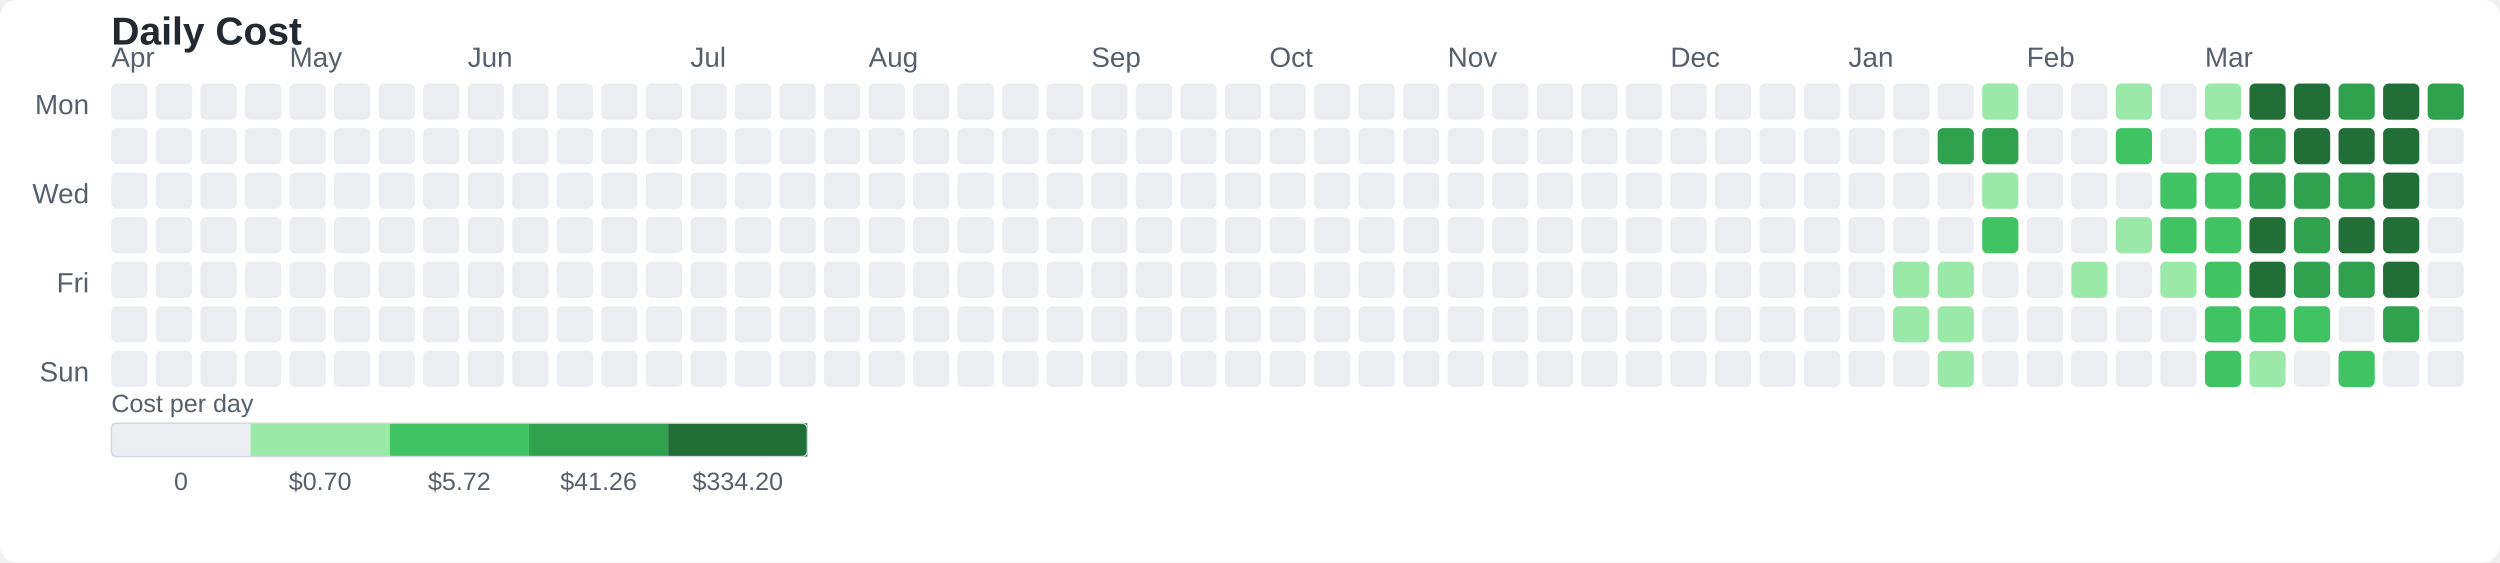
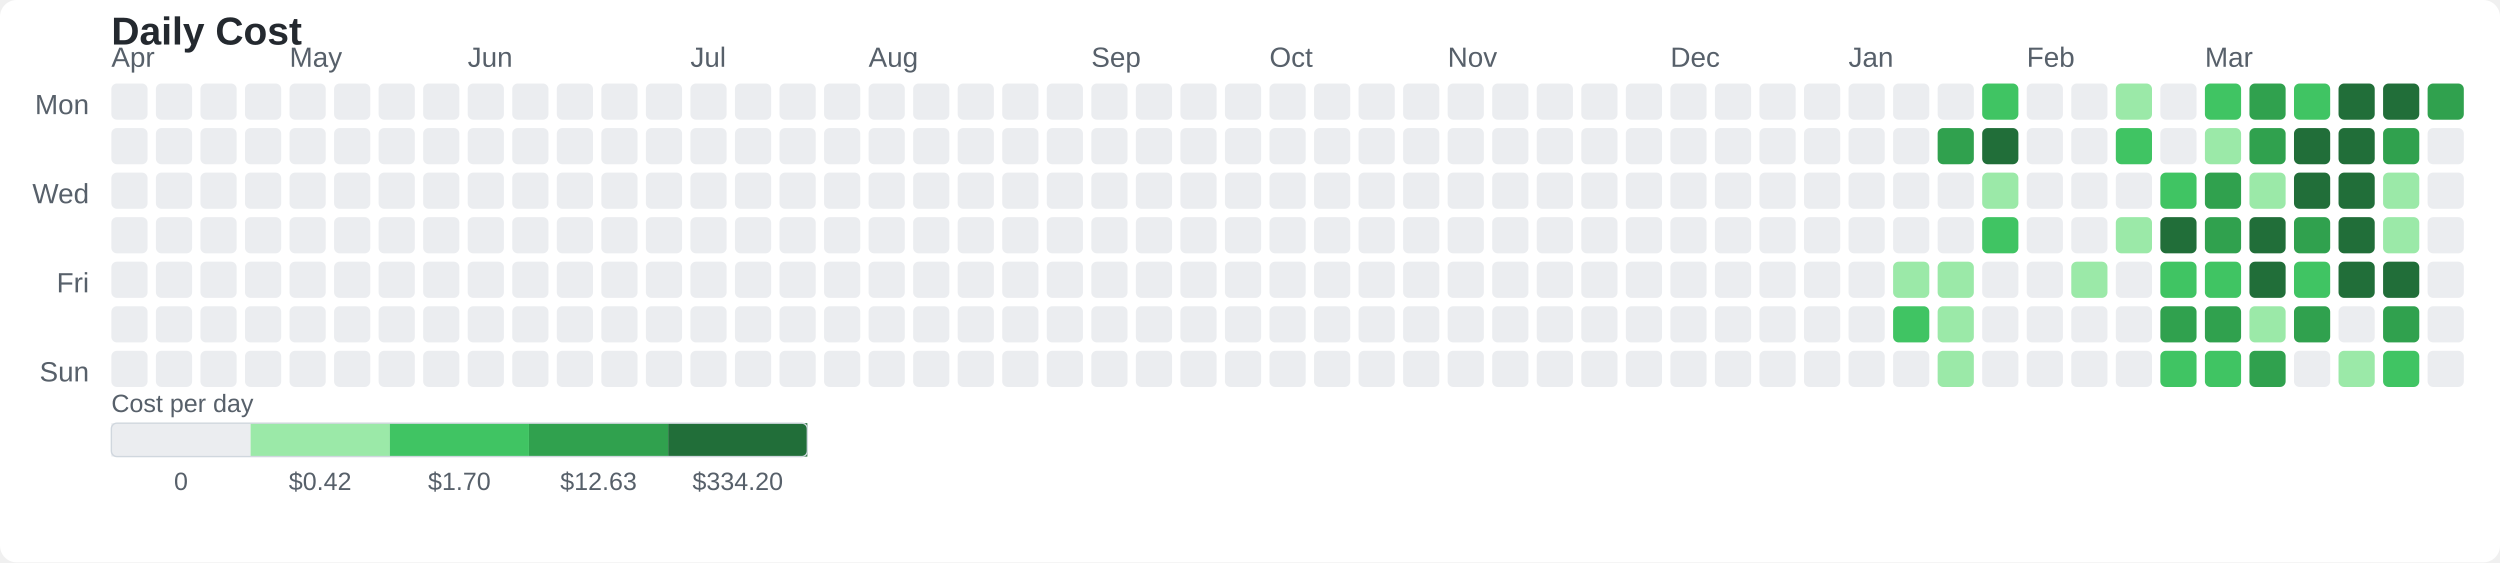
<svg xmlns="http://www.w3.org/2000/svg" width="898" height="202" viewBox="0 0 898 202">
  <rect width="898" height="202" fill="#ffffff" rx="6" />
  <text x="40" y="16" font-family="Arial, sans-serif" font-size="14" fill="#24292f" font-weight="bold">Daily Cost</text>
  <text x="32" y="41" font-family="Arial, sans-serif" font-size="10" fill="#57606a" text-anchor="end">Mon</text>
  <text x="32" y="73" font-family="Arial, sans-serif" font-size="10" fill="#57606a" text-anchor="end">Wed</text>
  <text x="32" y="105" font-family="Arial, sans-serif" font-size="10" fill="#57606a" text-anchor="end">Fri</text>
  <text x="32" y="137" font-family="Arial, sans-serif" font-size="10" fill="#57606a" text-anchor="end">Sun</text>
  <text x="40" y="24" font-family="Arial, sans-serif" font-size="10" fill="#57606a">Apr</text>
  <text x="104" y="24" font-family="Arial, sans-serif" font-size="10" fill="#57606a">May</text>
  <text x="168" y="24" font-family="Arial, sans-serif" font-size="10" fill="#57606a">Jun</text>
  <text x="248" y="24" font-family="Arial, sans-serif" font-size="10" fill="#57606a">Jul</text>
  <text x="312" y="24" font-family="Arial, sans-serif" font-size="10" fill="#57606a">Aug</text>
  <text x="392" y="24" font-family="Arial, sans-serif" font-size="10" fill="#57606a">Sep</text>
  <text x="456" y="24" font-family="Arial, sans-serif" font-size="10" fill="#57606a">Oct</text>
  <text x="520" y="24" font-family="Arial, sans-serif" font-size="10" fill="#57606a">Nov</text>
  <text x="600" y="24" font-family="Arial, sans-serif" font-size="10" fill="#57606a">Dec</text>
  <text x="664" y="24" font-family="Arial, sans-serif" font-size="10" fill="#57606a">Jan</text>
  <text x="728" y="24" font-family="Arial, sans-serif" font-size="10" fill="#57606a">Feb</text>
  <text x="792" y="24" font-family="Arial, sans-serif" font-size="10" fill="#57606a">Mar</text>
  <rect x="40" y="30" width="13" height="13" rx="2" ry="2" fill="#ebedf0">
    </rect>
  <rect x="40" y="46" width="13" height="13" rx="2" ry="2" fill="#ebedf0">
    </rect>
  <rect x="40" y="62" width="13" height="13" rx="2" ry="2" fill="#ebedf0">
    </rect>
  <rect x="40" y="78" width="13" height="13" rx="2" ry="2" fill="#ebedf0">
    </rect>
  <rect x="40" y="94" width="13" height="13" rx="2" ry="2" fill="#ebedf0">
    </rect>
  <rect x="40" y="110" width="13" height="13" rx="2" ry="2" fill="#ebedf0">
    </rect>
  <rect x="40" y="126" width="13" height="13" rx="2" ry="2" fill="#ebedf0">
    </rect>
  <rect x="56" y="30" width="13" height="13" rx="2" ry="2" fill="#ebedf0">
    </rect>
  <rect x="56" y="46" width="13" height="13" rx="2" ry="2" fill="#ebedf0">
    </rect>
  <rect x="56" y="62" width="13" height="13" rx="2" ry="2" fill="#ebedf0">
    </rect>
  <rect x="56" y="78" width="13" height="13" rx="2" ry="2" fill="#ebedf0">
    </rect>
  <rect x="56" y="94" width="13" height="13" rx="2" ry="2" fill="#ebedf0">
    </rect>
  <rect x="56" y="110" width="13" height="13" rx="2" ry="2" fill="#ebedf0">
    </rect>
  <rect x="56" y="126" width="13" height="13" rx="2" ry="2" fill="#ebedf0">
    </rect>
  <rect x="72" y="30" width="13" height="13" rx="2" ry="2" fill="#ebedf0">
    </rect>
  <rect x="72" y="46" width="13" height="13" rx="2" ry="2" fill="#ebedf0">
    </rect>
  <rect x="72" y="62" width="13" height="13" rx="2" ry="2" fill="#ebedf0">
    </rect>
  <rect x="72" y="78" width="13" height="13" rx="2" ry="2" fill="#ebedf0">
    </rect>
  <rect x="72" y="94" width="13" height="13" rx="2" ry="2" fill="#ebedf0">
    </rect>
  <rect x="72" y="110" width="13" height="13" rx="2" ry="2" fill="#ebedf0">
    </rect>
  <rect x="72" y="126" width="13" height="13" rx="2" ry="2" fill="#ebedf0">
    </rect>
  <rect x="88" y="30" width="13" height="13" rx="2" ry="2" fill="#ebedf0">
    </rect>
  <rect x="88" y="46" width="13" height="13" rx="2" ry="2" fill="#ebedf0">
    </rect>
  <rect x="88" y="62" width="13" height="13" rx="2" ry="2" fill="#ebedf0">
    </rect>
  <rect x="88" y="78" width="13" height="13" rx="2" ry="2" fill="#ebedf0">
    </rect>
  <rect x="88" y="94" width="13" height="13" rx="2" ry="2" fill="#ebedf0">
    </rect>
  <rect x="88" y="110" width="13" height="13" rx="2" ry="2" fill="#ebedf0">
    </rect>
  <rect x="88" y="126" width="13" height="13" rx="2" ry="2" fill="#ebedf0">
    </rect>
  <rect x="104" y="30" width="13" height="13" rx="2" ry="2" fill="#ebedf0">
    </rect>
  <rect x="104" y="46" width="13" height="13" rx="2" ry="2" fill="#ebedf0">
    </rect>
  <rect x="104" y="62" width="13" height="13" rx="2" ry="2" fill="#ebedf0">
    </rect>
  <rect x="104" y="78" width="13" height="13" rx="2" ry="2" fill="#ebedf0">
    </rect>
  <rect x="104" y="94" width="13" height="13" rx="2" ry="2" fill="#ebedf0">
    </rect>
  <rect x="104" y="110" width="13" height="13" rx="2" ry="2" fill="#ebedf0">
    </rect>
  <rect x="104" y="126" width="13" height="13" rx="2" ry="2" fill="#ebedf0">
    </rect>
  <rect x="120" y="30" width="13" height="13" rx="2" ry="2" fill="#ebedf0">
    </rect>
  <rect x="120" y="46" width="13" height="13" rx="2" ry="2" fill="#ebedf0">
    </rect>
  <rect x="120" y="62" width="13" height="13" rx="2" ry="2" fill="#ebedf0">
    </rect>
  <rect x="120" y="78" width="13" height="13" rx="2" ry="2" fill="#ebedf0">
    </rect>
  <rect x="120" y="94" width="13" height="13" rx="2" ry="2" fill="#ebedf0">
    </rect>
  <rect x="120" y="110" width="13" height="13" rx="2" ry="2" fill="#ebedf0">
    </rect>
  <rect x="120" y="126" width="13" height="13" rx="2" ry="2" fill="#ebedf0">
    </rect>
  <rect x="136" y="30" width="13" height="13" rx="2" ry="2" fill="#ebedf0">
    </rect>
  <rect x="136" y="46" width="13" height="13" rx="2" ry="2" fill="#ebedf0">
    </rect>
  <rect x="136" y="62" width="13" height="13" rx="2" ry="2" fill="#ebedf0">
    </rect>
  <rect x="136" y="78" width="13" height="13" rx="2" ry="2" fill="#ebedf0">
    </rect>
  <rect x="136" y="94" width="13" height="13" rx="2" ry="2" fill="#ebedf0">
    </rect>
  <rect x="136" y="110" width="13" height="13" rx="2" ry="2" fill="#ebedf0">
    </rect>
  <rect x="136" y="126" width="13" height="13" rx="2" ry="2" fill="#ebedf0">
    </rect>
  <rect x="152" y="30" width="13" height="13" rx="2" ry="2" fill="#ebedf0">
    </rect>
  <rect x="152" y="46" width="13" height="13" rx="2" ry="2" fill="#ebedf0">
    </rect>
  <rect x="152" y="62" width="13" height="13" rx="2" ry="2" fill="#ebedf0">
    </rect>
  <rect x="152" y="78" width="13" height="13" rx="2" ry="2" fill="#ebedf0">
    </rect>
  <rect x="152" y="94" width="13" height="13" rx="2" ry="2" fill="#ebedf0">
    </rect>
  <rect x="152" y="110" width="13" height="13" rx="2" ry="2" fill="#ebedf0">
    </rect>
  <rect x="152" y="126" width="13" height="13" rx="2" ry="2" fill="#ebedf0">
    </rect>
  <rect x="168" y="30" width="13" height="13" rx="2" ry="2" fill="#ebedf0">
    </rect>
  <rect x="168" y="46" width="13" height="13" rx="2" ry="2" fill="#ebedf0">
    </rect>
  <rect x="168" y="62" width="13" height="13" rx="2" ry="2" fill="#ebedf0">
    </rect>
  <rect x="168" y="78" width="13" height="13" rx="2" ry="2" fill="#ebedf0">
    </rect>
  <rect x="168" y="94" width="13" height="13" rx="2" ry="2" fill="#ebedf0">
    </rect>
  <rect x="168" y="110" width="13" height="13" rx="2" ry="2" fill="#ebedf0">
    </rect>
  <rect x="168" y="126" width="13" height="13" rx="2" ry="2" fill="#ebedf0">
    </rect>
  <rect x="184" y="30" width="13" height="13" rx="2" ry="2" fill="#ebedf0">
    </rect>
  <rect x="184" y="46" width="13" height="13" rx="2" ry="2" fill="#ebedf0">
    </rect>
  <rect x="184" y="62" width="13" height="13" rx="2" ry="2" fill="#ebedf0">
    </rect>
  <rect x="184" y="78" width="13" height="13" rx="2" ry="2" fill="#ebedf0">
    </rect>
  <rect x="184" y="94" width="13" height="13" rx="2" ry="2" fill="#ebedf0">
    </rect>
  <rect x="184" y="110" width="13" height="13" rx="2" ry="2" fill="#ebedf0">
    </rect>
  <rect x="184" y="126" width="13" height="13" rx="2" ry="2" fill="#ebedf0">
    </rect>
  <rect x="200" y="30" width="13" height="13" rx="2" ry="2" fill="#ebedf0">
    </rect>
  <rect x="200" y="46" width="13" height="13" rx="2" ry="2" fill="#ebedf0">
    </rect>
  <rect x="200" y="62" width="13" height="13" rx="2" ry="2" fill="#ebedf0">
    </rect>
  <rect x="200" y="78" width="13" height="13" rx="2" ry="2" fill="#ebedf0">
    </rect>
  <rect x="200" y="94" width="13" height="13" rx="2" ry="2" fill="#ebedf0">
    </rect>
  <rect x="200" y="110" width="13" height="13" rx="2" ry="2" fill="#ebedf0">
    </rect>
  <rect x="200" y="126" width="13" height="13" rx="2" ry="2" fill="#ebedf0">
    </rect>
  <rect x="216" y="30" width="13" height="13" rx="2" ry="2" fill="#ebedf0">
    </rect>
  <rect x="216" y="46" width="13" height="13" rx="2" ry="2" fill="#ebedf0">
    </rect>
  <rect x="216" y="62" width="13" height="13" rx="2" ry="2" fill="#ebedf0">
    </rect>
  <rect x="216" y="78" width="13" height="13" rx="2" ry="2" fill="#ebedf0">
    </rect>
  <rect x="216" y="94" width="13" height="13" rx="2" ry="2" fill="#ebedf0">
    </rect>
  <rect x="216" y="110" width="13" height="13" rx="2" ry="2" fill="#ebedf0">
    </rect>
  <rect x="216" y="126" width="13" height="13" rx="2" ry="2" fill="#ebedf0">
    </rect>
  <rect x="232" y="30" width="13" height="13" rx="2" ry="2" fill="#ebedf0">
    </rect>
  <rect x="232" y="46" width="13" height="13" rx="2" ry="2" fill="#ebedf0">
    </rect>
  <rect x="232" y="62" width="13" height="13" rx="2" ry="2" fill="#ebedf0">
    </rect>
  <rect x="232" y="78" width="13" height="13" rx="2" ry="2" fill="#ebedf0">
    </rect>
  <rect x="232" y="94" width="13" height="13" rx="2" ry="2" fill="#ebedf0">
    </rect>
  <rect x="232" y="110" width="13" height="13" rx="2" ry="2" fill="#ebedf0">
    </rect>
  <rect x="232" y="126" width="13" height="13" rx="2" ry="2" fill="#ebedf0">
    </rect>
  <rect x="248" y="30" width="13" height="13" rx="2" ry="2" fill="#ebedf0">
    </rect>
  <rect x="248" y="46" width="13" height="13" rx="2" ry="2" fill="#ebedf0">
    </rect>
  <rect x="248" y="62" width="13" height="13" rx="2" ry="2" fill="#ebedf0">
    </rect>
  <rect x="248" y="78" width="13" height="13" rx="2" ry="2" fill="#ebedf0">
    </rect>
  <rect x="248" y="94" width="13" height="13" rx="2" ry="2" fill="#ebedf0">
    </rect>
  <rect x="248" y="110" width="13" height="13" rx="2" ry="2" fill="#ebedf0">
    </rect>
  <rect x="248" y="126" width="13" height="13" rx="2" ry="2" fill="#ebedf0">
    </rect>
  <rect x="264" y="30" width="13" height="13" rx="2" ry="2" fill="#ebedf0">
    </rect>
  <rect x="264" y="46" width="13" height="13" rx="2" ry="2" fill="#ebedf0">
    </rect>
  <rect x="264" y="62" width="13" height="13" rx="2" ry="2" fill="#ebedf0">
    </rect>
  <rect x="264" y="78" width="13" height="13" rx="2" ry="2" fill="#ebedf0">
    </rect>
  <rect x="264" y="94" width="13" height="13" rx="2" ry="2" fill="#ebedf0">
    </rect>
  <rect x="264" y="110" width="13" height="13" rx="2" ry="2" fill="#ebedf0">
    </rect>
  <rect x="264" y="126" width="13" height="13" rx="2" ry="2" fill="#ebedf0">
    </rect>
  <rect x="280" y="30" width="13" height="13" rx="2" ry="2" fill="#ebedf0">
    </rect>
  <rect x="280" y="46" width="13" height="13" rx="2" ry="2" fill="#ebedf0">
    </rect>
  <rect x="280" y="62" width="13" height="13" rx="2" ry="2" fill="#ebedf0">
    </rect>
  <rect x="280" y="78" width="13" height="13" rx="2" ry="2" fill="#ebedf0">
    </rect>
  <rect x="280" y="94" width="13" height="13" rx="2" ry="2" fill="#ebedf0">
    </rect>
  <rect x="280" y="110" width="13" height="13" rx="2" ry="2" fill="#ebedf0">
    </rect>
  <rect x="280" y="126" width="13" height="13" rx="2" ry="2" fill="#ebedf0">
    </rect>
  <rect x="296" y="30" width="13" height="13" rx="2" ry="2" fill="#ebedf0">
    </rect>
  <rect x="296" y="46" width="13" height="13" rx="2" ry="2" fill="#ebedf0">
    </rect>
  <rect x="296" y="62" width="13" height="13" rx="2" ry="2" fill="#ebedf0">
    </rect>
  <rect x="296" y="78" width="13" height="13" rx="2" ry="2" fill="#ebedf0">
    </rect>
  <rect x="296" y="94" width="13" height="13" rx="2" ry="2" fill="#ebedf0">
    </rect>
  <rect x="296" y="110" width="13" height="13" rx="2" ry="2" fill="#ebedf0">
    </rect>
  <rect x="296" y="126" width="13" height="13" rx="2" ry="2" fill="#ebedf0">
    </rect>
  <rect x="312" y="30" width="13" height="13" rx="2" ry="2" fill="#ebedf0">
    </rect>
  <rect x="312" y="46" width="13" height="13" rx="2" ry="2" fill="#ebedf0">
    </rect>
  <rect x="312" y="62" width="13" height="13" rx="2" ry="2" fill="#ebedf0">
    </rect>
  <rect x="312" y="78" width="13" height="13" rx="2" ry="2" fill="#ebedf0">
    </rect>
  <rect x="312" y="94" width="13" height="13" rx="2" ry="2" fill="#ebedf0">
    </rect>
  <rect x="312" y="110" width="13" height="13" rx="2" ry="2" fill="#ebedf0">
    </rect>
  <rect x="312" y="126" width="13" height="13" rx="2" ry="2" fill="#ebedf0">
    </rect>
  <rect x="328" y="30" width="13" height="13" rx="2" ry="2" fill="#ebedf0">
    </rect>
  <rect x="328" y="46" width="13" height="13" rx="2" ry="2" fill="#ebedf0">
    </rect>
  <rect x="328" y="62" width="13" height="13" rx="2" ry="2" fill="#ebedf0">
    </rect>
  <rect x="328" y="78" width="13" height="13" rx="2" ry="2" fill="#ebedf0">
    </rect>
  <rect x="328" y="94" width="13" height="13" rx="2" ry="2" fill="#ebedf0">
    </rect>
  <rect x="328" y="110" width="13" height="13" rx="2" ry="2" fill="#ebedf0">
    </rect>
  <rect x="328" y="126" width="13" height="13" rx="2" ry="2" fill="#ebedf0">
    </rect>
  <rect x="344" y="30" width="13" height="13" rx="2" ry="2" fill="#ebedf0">
    </rect>
  <rect x="344" y="46" width="13" height="13" rx="2" ry="2" fill="#ebedf0">
    </rect>
  <rect x="344" y="62" width="13" height="13" rx="2" ry="2" fill="#ebedf0">
    </rect>
  <rect x="344" y="78" width="13" height="13" rx="2" ry="2" fill="#ebedf0">
    </rect>
  <rect x="344" y="94" width="13" height="13" rx="2" ry="2" fill="#ebedf0">
    </rect>
  <rect x="344" y="110" width="13" height="13" rx="2" ry="2" fill="#ebedf0">
    </rect>
  <rect x="344" y="126" width="13" height="13" rx="2" ry="2" fill="#ebedf0">
    </rect>
  <rect x="360" y="30" width="13" height="13" rx="2" ry="2" fill="#ebedf0">
    </rect>
  <rect x="360" y="46" width="13" height="13" rx="2" ry="2" fill="#ebedf0">
    </rect>
  <rect x="360" y="62" width="13" height="13" rx="2" ry="2" fill="#ebedf0">
    </rect>
  <rect x="360" y="78" width="13" height="13" rx="2" ry="2" fill="#ebedf0">
    </rect>
  <rect x="360" y="94" width="13" height="13" rx="2" ry="2" fill="#ebedf0">
    </rect>
  <rect x="360" y="110" width="13" height="13" rx="2" ry="2" fill="#ebedf0">
    </rect>
  <rect x="360" y="126" width="13" height="13" rx="2" ry="2" fill="#ebedf0">
    </rect>
  <rect x="376" y="30" width="13" height="13" rx="2" ry="2" fill="#ebedf0">
    </rect>
  <rect x="376" y="46" width="13" height="13" rx="2" ry="2" fill="#ebedf0">
    </rect>
  <rect x="376" y="62" width="13" height="13" rx="2" ry="2" fill="#ebedf0">
    </rect>
  <rect x="376" y="78" width="13" height="13" rx="2" ry="2" fill="#ebedf0">
    </rect>
  <rect x="376" y="94" width="13" height="13" rx="2" ry="2" fill="#ebedf0">
    </rect>
  <rect x="376" y="110" width="13" height="13" rx="2" ry="2" fill="#ebedf0">
    </rect>
  <rect x="376" y="126" width="13" height="13" rx="2" ry="2" fill="#ebedf0">
    </rect>
  <rect x="392" y="30" width="13" height="13" rx="2" ry="2" fill="#ebedf0">
    </rect>
  <rect x="392" y="46" width="13" height="13" rx="2" ry="2" fill="#ebedf0">
    </rect>
  <rect x="392" y="62" width="13" height="13" rx="2" ry="2" fill="#ebedf0">
    </rect>
  <rect x="392" y="78" width="13" height="13" rx="2" ry="2" fill="#ebedf0">
    </rect>
  <rect x="392" y="94" width="13" height="13" rx="2" ry="2" fill="#ebedf0">
    </rect>
  <rect x="392" y="110" width="13" height="13" rx="2" ry="2" fill="#ebedf0">
    </rect>
  <rect x="392" y="126" width="13" height="13" rx="2" ry="2" fill="#ebedf0">
    </rect>
  <rect x="408" y="30" width="13" height="13" rx="2" ry="2" fill="#ebedf0">
    </rect>
  <rect x="408" y="46" width="13" height="13" rx="2" ry="2" fill="#ebedf0">
    </rect>
  <rect x="408" y="62" width="13" height="13" rx="2" ry="2" fill="#ebedf0">
    </rect>
  <rect x="408" y="78" width="13" height="13" rx="2" ry="2" fill="#ebedf0">
    </rect>
  <rect x="408" y="94" width="13" height="13" rx="2" ry="2" fill="#ebedf0">
    </rect>
  <rect x="408" y="110" width="13" height="13" rx="2" ry="2" fill="#ebedf0">
    </rect>
  <rect x="408" y="126" width="13" height="13" rx="2" ry="2" fill="#ebedf0">
    </rect>
  <rect x="424" y="30" width="13" height="13" rx="2" ry="2" fill="#ebedf0">
    </rect>
  <rect x="424" y="46" width="13" height="13" rx="2" ry="2" fill="#ebedf0">
    </rect>
  <rect x="424" y="62" width="13" height="13" rx="2" ry="2" fill="#ebedf0">
    </rect>
  <rect x="424" y="78" width="13" height="13" rx="2" ry="2" fill="#ebedf0">
    </rect>
  <rect x="424" y="94" width="13" height="13" rx="2" ry="2" fill="#ebedf0">
    </rect>
  <rect x="424" y="110" width="13" height="13" rx="2" ry="2" fill="#ebedf0">
    </rect>
  <rect x="424" y="126" width="13" height="13" rx="2" ry="2" fill="#ebedf0">
    </rect>
  <rect x="440" y="30" width="13" height="13" rx="2" ry="2" fill="#ebedf0">
    </rect>
  <rect x="440" y="46" width="13" height="13" rx="2" ry="2" fill="#ebedf0">
    </rect>
  <rect x="440" y="62" width="13" height="13" rx="2" ry="2" fill="#ebedf0">
    </rect>
  <rect x="440" y="78" width="13" height="13" rx="2" ry="2" fill="#ebedf0">
    </rect>
  <rect x="440" y="94" width="13" height="13" rx="2" ry="2" fill="#ebedf0">
    </rect>
  <rect x="440" y="110" width="13" height="13" rx="2" ry="2" fill="#ebedf0">
    </rect>
  <rect x="440" y="126" width="13" height="13" rx="2" ry="2" fill="#ebedf0">
    </rect>
  <rect x="456" y="30" width="13" height="13" rx="2" ry="2" fill="#ebedf0">
    </rect>
  <rect x="456" y="46" width="13" height="13" rx="2" ry="2" fill="#ebedf0">
    </rect>
  <rect x="456" y="62" width="13" height="13" rx="2" ry="2" fill="#ebedf0">
    </rect>
  <rect x="456" y="78" width="13" height="13" rx="2" ry="2" fill="#ebedf0">
    </rect>
  <rect x="456" y="94" width="13" height="13" rx="2" ry="2" fill="#ebedf0">
    </rect>
  <rect x="456" y="110" width="13" height="13" rx="2" ry="2" fill="#ebedf0">
    </rect>
  <rect x="456" y="126" width="13" height="13" rx="2" ry="2" fill="#ebedf0">
    </rect>
  <rect x="472" y="30" width="13" height="13" rx="2" ry="2" fill="#ebedf0">
    </rect>
  <rect x="472" y="46" width="13" height="13" rx="2" ry="2" fill="#ebedf0">
    </rect>
  <rect x="472" y="62" width="13" height="13" rx="2" ry="2" fill="#ebedf0">
    </rect>
  <rect x="472" y="78" width="13" height="13" rx="2" ry="2" fill="#ebedf0">
    </rect>
  <rect x="472" y="94" width="13" height="13" rx="2" ry="2" fill="#ebedf0">
    </rect>
  <rect x="472" y="110" width="13" height="13" rx="2" ry="2" fill="#ebedf0">
    </rect>
  <rect x="472" y="126" width="13" height="13" rx="2" ry="2" fill="#ebedf0">
    </rect>
  <rect x="488" y="30" width="13" height="13" rx="2" ry="2" fill="#ebedf0">
    </rect>
  <rect x="488" y="46" width="13" height="13" rx="2" ry="2" fill="#ebedf0">
    </rect>
  <rect x="488" y="62" width="13" height="13" rx="2" ry="2" fill="#ebedf0">
    </rect>
  <rect x="488" y="78" width="13" height="13" rx="2" ry="2" fill="#ebedf0">
    </rect>
  <rect x="488" y="94" width="13" height="13" rx="2" ry="2" fill="#ebedf0">
    </rect>
  <rect x="488" y="110" width="13" height="13" rx="2" ry="2" fill="#ebedf0">
    </rect>
  <rect x="488" y="126" width="13" height="13" rx="2" ry="2" fill="#ebedf0">
    </rect>
  <rect x="504" y="30" width="13" height="13" rx="2" ry="2" fill="#ebedf0">
    </rect>
  <rect x="504" y="46" width="13" height="13" rx="2" ry="2" fill="#ebedf0">
    </rect>
  <rect x="504" y="62" width="13" height="13" rx="2" ry="2" fill="#ebedf0">
    </rect>
  <rect x="504" y="78" width="13" height="13" rx="2" ry="2" fill="#ebedf0">
    </rect>
  <rect x="504" y="94" width="13" height="13" rx="2" ry="2" fill="#ebedf0">
    </rect>
  <rect x="504" y="110" width="13" height="13" rx="2" ry="2" fill="#ebedf0">
    </rect>
  <rect x="504" y="126" width="13" height="13" rx="2" ry="2" fill="#ebedf0">
    </rect>
  <rect x="520" y="30" width="13" height="13" rx="2" ry="2" fill="#ebedf0">
    </rect>
  <rect x="520" y="46" width="13" height="13" rx="2" ry="2" fill="#ebedf0">
    </rect>
  <rect x="520" y="62" width="13" height="13" rx="2" ry="2" fill="#ebedf0">
    </rect>
  <rect x="520" y="78" width="13" height="13" rx="2" ry="2" fill="#ebedf0">
    </rect>
  <rect x="520" y="94" width="13" height="13" rx="2" ry="2" fill="#ebedf0">
    </rect>
  <rect x="520" y="110" width="13" height="13" rx="2" ry="2" fill="#ebedf0">
    </rect>
  <rect x="520" y="126" width="13" height="13" rx="2" ry="2" fill="#ebedf0">
    </rect>
  <rect x="536" y="30" width="13" height="13" rx="2" ry="2" fill="#ebedf0">
    </rect>
  <rect x="536" y="46" width="13" height="13" rx="2" ry="2" fill="#ebedf0">
    </rect>
  <rect x="536" y="62" width="13" height="13" rx="2" ry="2" fill="#ebedf0">
    </rect>
  <rect x="536" y="78" width="13" height="13" rx="2" ry="2" fill="#ebedf0">
    </rect>
  <rect x="536" y="94" width="13" height="13" rx="2" ry="2" fill="#ebedf0">
    </rect>
  <rect x="536" y="110" width="13" height="13" rx="2" ry="2" fill="#ebedf0">
    </rect>
  <rect x="536" y="126" width="13" height="13" rx="2" ry="2" fill="#ebedf0">
    </rect>
  <rect x="552" y="30" width="13" height="13" rx="2" ry="2" fill="#ebedf0">
    </rect>
  <rect x="552" y="46" width="13" height="13" rx="2" ry="2" fill="#ebedf0">
    </rect>
  <rect x="552" y="62" width="13" height="13" rx="2" ry="2" fill="#ebedf0">
    </rect>
  <rect x="552" y="78" width="13" height="13" rx="2" ry="2" fill="#ebedf0">
    </rect>
  <rect x="552" y="94" width="13" height="13" rx="2" ry="2" fill="#ebedf0">
    </rect>
  <rect x="552" y="110" width="13" height="13" rx="2" ry="2" fill="#ebedf0">
    </rect>
  <rect x="552" y="126" width="13" height="13" rx="2" ry="2" fill="#ebedf0">
    </rect>
  <rect x="568" y="30" width="13" height="13" rx="2" ry="2" fill="#ebedf0">
    </rect>
  <rect x="568" y="46" width="13" height="13" rx="2" ry="2" fill="#ebedf0">
    </rect>
  <rect x="568" y="62" width="13" height="13" rx="2" ry="2" fill="#ebedf0">
    </rect>
  <rect x="568" y="78" width="13" height="13" rx="2" ry="2" fill="#ebedf0">
    </rect>
  <rect x="568" y="94" width="13" height="13" rx="2" ry="2" fill="#ebedf0">
    </rect>
  <rect x="568" y="110" width="13" height="13" rx="2" ry="2" fill="#ebedf0">
    </rect>
  <rect x="568" y="126" width="13" height="13" rx="2" ry="2" fill="#ebedf0">
    </rect>
  <rect x="584" y="30" width="13" height="13" rx="2" ry="2" fill="#ebedf0">
    </rect>
  <rect x="584" y="46" width="13" height="13" rx="2" ry="2" fill="#ebedf0">
    </rect>
  <rect x="584" y="62" width="13" height="13" rx="2" ry="2" fill="#ebedf0">
    </rect>
  <rect x="584" y="78" width="13" height="13" rx="2" ry="2" fill="#ebedf0">
    </rect>
  <rect x="584" y="94" width="13" height="13" rx="2" ry="2" fill="#ebedf0">
    </rect>
  <rect x="584" y="110" width="13" height="13" rx="2" ry="2" fill="#ebedf0">
    </rect>
  <rect x="584" y="126" width="13" height="13" rx="2" ry="2" fill="#ebedf0">
    </rect>
  <rect x="600" y="30" width="13" height="13" rx="2" ry="2" fill="#ebedf0">
    </rect>
  <rect x="600" y="46" width="13" height="13" rx="2" ry="2" fill="#ebedf0">
    </rect>
  <rect x="600" y="62" width="13" height="13" rx="2" ry="2" fill="#ebedf0">
    </rect>
  <rect x="600" y="78" width="13" height="13" rx="2" ry="2" fill="#ebedf0">
    </rect>
  <rect x="600" y="94" width="13" height="13" rx="2" ry="2" fill="#ebedf0">
    </rect>
  <rect x="600" y="110" width="13" height="13" rx="2" ry="2" fill="#ebedf0">
    </rect>
  <rect x="600" y="126" width="13" height="13" rx="2" ry="2" fill="#ebedf0">
    </rect>
  <rect x="616" y="30" width="13" height="13" rx="2" ry="2" fill="#ebedf0">
    </rect>
  <rect x="616" y="46" width="13" height="13" rx="2" ry="2" fill="#ebedf0">
    </rect>
  <rect x="616" y="62" width="13" height="13" rx="2" ry="2" fill="#ebedf0">
    </rect>
  <rect x="616" y="78" width="13" height="13" rx="2" ry="2" fill="#ebedf0">
    </rect>
  <rect x="616" y="94" width="13" height="13" rx="2" ry="2" fill="#ebedf0">
    </rect>
  <rect x="616" y="110" width="13" height="13" rx="2" ry="2" fill="#ebedf0">
    </rect>
  <rect x="616" y="126" width="13" height="13" rx="2" ry="2" fill="#ebedf0">
    </rect>
  <rect x="632" y="30" width="13" height="13" rx="2" ry="2" fill="#ebedf0">
    </rect>
  <rect x="632" y="46" width="13" height="13" rx="2" ry="2" fill="#ebedf0">
    </rect>
  <rect x="632" y="62" width="13" height="13" rx="2" ry="2" fill="#ebedf0">
    </rect>
  <rect x="632" y="78" width="13" height="13" rx="2" ry="2" fill="#ebedf0">
    </rect>
  <rect x="632" y="94" width="13" height="13" rx="2" ry="2" fill="#ebedf0">
    </rect>
  <rect x="632" y="110" width="13" height="13" rx="2" ry="2" fill="#ebedf0">
    </rect>
  <rect x="632" y="126" width="13" height="13" rx="2" ry="2" fill="#ebedf0">
    </rect>
  <rect x="648" y="30" width="13" height="13" rx="2" ry="2" fill="#ebedf0">
    </rect>
  <rect x="648" y="46" width="13" height="13" rx="2" ry="2" fill="#ebedf0">
    </rect>
  <rect x="648" y="62" width="13" height="13" rx="2" ry="2" fill="#ebedf0">
    </rect>
  <rect x="648" y="78" width="13" height="13" rx="2" ry="2" fill="#ebedf0">
    </rect>
  <rect x="648" y="94" width="13" height="13" rx="2" ry="2" fill="#ebedf0">
    </rect>
  <rect x="648" y="110" width="13" height="13" rx="2" ry="2" fill="#ebedf0">
    </rect>
  <rect x="648" y="126" width="13" height="13" rx="2" ry="2" fill="#ebedf0">
    </rect>
  <rect x="664" y="30" width="13" height="13" rx="2" ry="2" fill="#ebedf0">
    </rect>
  <rect x="664" y="46" width="13" height="13" rx="2" ry="2" fill="#ebedf0">
    </rect>
  <rect x="664" y="62" width="13" height="13" rx="2" ry="2" fill="#ebedf0">
    </rect>
  <rect x="664" y="78" width="13" height="13" rx="2" ry="2" fill="#ebedf0">
    </rect>
  <rect x="664" y="94" width="13" height="13" rx="2" ry="2" fill="#ebedf0">
    </rect>
  <rect x="664" y="110" width="13" height="13" rx="2" ry="2" fill="#ebedf0">
    </rect>
  <rect x="664" y="126" width="13" height="13" rx="2" ry="2" fill="#ebedf0">
    </rect>
  <rect x="680" y="30" width="13" height="13" rx="2" ry="2" fill="#ebedf0">
    </rect>
  <rect x="680" y="46" width="13" height="13" rx="2" ry="2" fill="#ebedf0">
    </rect>
  <rect x="680" y="62" width="13" height="13" rx="2" ry="2" fill="#ebedf0">
    </rect>
  <rect x="680" y="78" width="13" height="13" rx="2" ry="2" fill="#ebedf0">
    </rect>
  <rect x="680" y="94" width="13" height="13" rx="2" ry="2" fill="#9be9a8">
    </rect>
-   <rect x="680" y="110" width="13" height="13" rx="2" ry="2" fill="#9be9a8">
+   <rect x="680" y="110" width="13" height="13" rx="2" ry="2" fill="#40c463">
    </rect>
  <rect x="680" y="126" width="13" height="13" rx="2" ry="2" fill="#ebedf0">
    </rect>
  <rect x="696" y="30" width="13" height="13" rx="2" ry="2" fill="#ebedf0">
    </rect>
  <rect x="696" y="46" width="13" height="13" rx="2" ry="2" fill="#30a14e">
    </rect>
  <rect x="696" y="62" width="13" height="13" rx="2" ry="2" fill="#ebedf0">
    </rect>
  <rect x="696" y="78" width="13" height="13" rx="2" ry="2" fill="#ebedf0">
    </rect>
  <rect x="696" y="94" width="13" height="13" rx="2" ry="2" fill="#9be9a8">
    </rect>
  <rect x="696" y="110" width="13" height="13" rx="2" ry="2" fill="#9be9a8">
    </rect>
  <rect x="696" y="126" width="13" height="13" rx="2" ry="2" fill="#9be9a8">
    </rect>
-   <rect x="712" y="30" width="13" height="13" rx="2" ry="2" fill="#9be9a8">
-     </rect>
-   <rect x="712" y="46" width="13" height="13" rx="2" ry="2" fill="#30a14e">
+   <rect x="712" y="30" width="13" height="13" rx="2" ry="2" fill="#40c463">
+     </rect>
+   <rect x="712" y="46" width="13" height="13" rx="2" ry="2" fill="#216e39">
    </rect>
  <rect x="712" y="62" width="13" height="13" rx="2" ry="2" fill="#9be9a8">
    </rect>
  <rect x="712" y="78" width="13" height="13" rx="2" ry="2" fill="#40c463">
    </rect>
  <rect x="712" y="94" width="13" height="13" rx="2" ry="2" fill="#ebedf0">
    </rect>
  <rect x="712" y="110" width="13" height="13" rx="2" ry="2" fill="#ebedf0">
    </rect>
  <rect x="712" y="126" width="13" height="13" rx="2" ry="2" fill="#ebedf0">
    </rect>
  <rect x="728" y="30" width="13" height="13" rx="2" ry="2" fill="#ebedf0">
    </rect>
  <rect x="728" y="46" width="13" height="13" rx="2" ry="2" fill="#ebedf0">
    </rect>
  <rect x="728" y="62" width="13" height="13" rx="2" ry="2" fill="#ebedf0">
    </rect>
  <rect x="728" y="78" width="13" height="13" rx="2" ry="2" fill="#ebedf0">
    </rect>
  <rect x="728" y="94" width="13" height="13" rx="2" ry="2" fill="#ebedf0">
    </rect>
  <rect x="728" y="110" width="13" height="13" rx="2" ry="2" fill="#ebedf0">
    </rect>
  <rect x="728" y="126" width="13" height="13" rx="2" ry="2" fill="#ebedf0">
    </rect>
  <rect x="744" y="30" width="13" height="13" rx="2" ry="2" fill="#ebedf0">
    </rect>
  <rect x="744" y="46" width="13" height="13" rx="2" ry="2" fill="#ebedf0">
    </rect>
  <rect x="744" y="62" width="13" height="13" rx="2" ry="2" fill="#ebedf0">
    </rect>
  <rect x="744" y="78" width="13" height="13" rx="2" ry="2" fill="#ebedf0">
    </rect>
  <rect x="744" y="94" width="13" height="13" rx="2" ry="2" fill="#9be9a8">
    </rect>
  <rect x="744" y="110" width="13" height="13" rx="2" ry="2" fill="#ebedf0">
    </rect>
  <rect x="744" y="126" width="13" height="13" rx="2" ry="2" fill="#ebedf0">
    </rect>
  <rect x="760" y="30" width="13" height="13" rx="2" ry="2" fill="#9be9a8">
    </rect>
  <rect x="760" y="46" width="13" height="13" rx="2" ry="2" fill="#40c463">
    </rect>
  <rect x="760" y="62" width="13" height="13" rx="2" ry="2" fill="#ebedf0">
    </rect>
  <rect x="760" y="78" width="13" height="13" rx="2" ry="2" fill="#9be9a8">
    </rect>
  <rect x="760" y="94" width="13" height="13" rx="2" ry="2" fill="#ebedf0">
    </rect>
  <rect x="760" y="110" width="13" height="13" rx="2" ry="2" fill="#ebedf0">
    </rect>
  <rect x="760" y="126" width="13" height="13" rx="2" ry="2" fill="#ebedf0">
    </rect>
  <rect x="776" y="30" width="13" height="13" rx="2" ry="2" fill="#ebedf0">
    </rect>
  <rect x="776" y="46" width="13" height="13" rx="2" ry="2" fill="#ebedf0">
    </rect>
  <rect x="776" y="62" width="13" height="13" rx="2" ry="2" fill="#40c463">
    </rect>
-   <rect x="776" y="78" width="13" height="13" rx="2" ry="2" fill="#40c463">
-     </rect>
-   <rect x="776" y="94" width="13" height="13" rx="2" ry="2" fill="#9be9a8">
-     </rect>
-   <rect x="776" y="110" width="13" height="13" rx="2" ry="2" fill="#ebedf0">
-     </rect>
-   <rect x="776" y="126" width="13" height="13" rx="2" ry="2" fill="#ebedf0">
-     </rect>
-   <rect x="792" y="30" width="13" height="13" rx="2" ry="2" fill="#9be9a8">
-     </rect>
-   <rect x="792" y="46" width="13" height="13" rx="2" ry="2" fill="#40c463">
-     </rect>
-   <rect x="792" y="62" width="13" height="13" rx="2" ry="2" fill="#40c463">
-     </rect>
-   <rect x="792" y="78" width="13" height="13" rx="2" ry="2" fill="#40c463">
+   <rect x="776" y="78" width="13" height="13" rx="2" ry="2" fill="#216e39">
+     </rect>
+   <rect x="776" y="94" width="13" height="13" rx="2" ry="2" fill="#40c463">
+     </rect>
+   <rect x="776" y="110" width="13" height="13" rx="2" ry="2" fill="#30a14e">
+     </rect>
+   <rect x="776" y="126" width="13" height="13" rx="2" ry="2" fill="#40c463">
+     </rect>
+   <rect x="792" y="30" width="13" height="13" rx="2" ry="2" fill="#40c463">
+     </rect>
+   <rect x="792" y="46" width="13" height="13" rx="2" ry="2" fill="#9be9a8">
+     </rect>
+   <rect x="792" y="62" width="13" height="13" rx="2" ry="2" fill="#30a14e">
+     </rect>
+   <rect x="792" y="78" width="13" height="13" rx="2" ry="2" fill="#30a14e">
    </rect>
  <rect x="792" y="94" width="13" height="13" rx="2" ry="2" fill="#40c463">
    </rect>
-   <rect x="792" y="110" width="13" height="13" rx="2" ry="2" fill="#40c463">
+   <rect x="792" y="110" width="13" height="13" rx="2" ry="2" fill="#30a14e">
    </rect>
  <rect x="792" y="126" width="13" height="13" rx="2" ry="2" fill="#40c463">
    </rect>
-   <rect x="808" y="30" width="13" height="13" rx="2" ry="2" fill="#216e39">
+   <rect x="808" y="30" width="13" height="13" rx="2" ry="2" fill="#30a14e">
    </rect>
  <rect x="808" y="46" width="13" height="13" rx="2" ry="2" fill="#30a14e">
    </rect>
-   <rect x="808" y="62" width="13" height="13" rx="2" ry="2" fill="#30a14e">
+   <rect x="808" y="62" width="13" height="13" rx="2" ry="2" fill="#9be9a8">
    </rect>
  <rect x="808" y="78" width="13" height="13" rx="2" ry="2" fill="#216e39">
    </rect>
  <rect x="808" y="94" width="13" height="13" rx="2" ry="2" fill="#216e39">
    </rect>
-   <rect x="808" y="110" width="13" height="13" rx="2" ry="2" fill="#40c463">
-     </rect>
-   <rect x="808" y="126" width="13" height="13" rx="2" ry="2" fill="#9be9a8">
-     </rect>
-   <rect x="824" y="30" width="13" height="13" rx="2" ry="2" fill="#216e39">
+   <rect x="808" y="110" width="13" height="13" rx="2" ry="2" fill="#9be9a8">
+     </rect>
+   <rect x="808" y="126" width="13" height="13" rx="2" ry="2" fill="#30a14e">
+     </rect>
+   <rect x="824" y="30" width="13" height="13" rx="2" ry="2" fill="#40c463">
    </rect>
  <rect x="824" y="46" width="13" height="13" rx="2" ry="2" fill="#216e39">
    </rect>
-   <rect x="824" y="62" width="13" height="13" rx="2" ry="2" fill="#30a14e">
+   <rect x="824" y="62" width="13" height="13" rx="2" ry="2" fill="#216e39">
    </rect>
  <rect x="824" y="78" width="13" height="13" rx="2" ry="2" fill="#30a14e">
    </rect>
-   <rect x="824" y="94" width="13" height="13" rx="2" ry="2" fill="#30a14e">
-     </rect>
-   <rect x="824" y="110" width="13" height="13" rx="2" ry="2" fill="#40c463">
+   <rect x="824" y="94" width="13" height="13" rx="2" ry="2" fill="#40c463">
+     </rect>
+   <rect x="824" y="110" width="13" height="13" rx="2" ry="2" fill="#30a14e">
    </rect>
  <rect x="824" y="126" width="13" height="13" rx="2" ry="2" fill="#ebedf0">
    </rect>
-   <rect x="840" y="30" width="13" height="13" rx="2" ry="2" fill="#30a14e">
+   <rect x="840" y="30" width="13" height="13" rx="2" ry="2" fill="#216e39">
    </rect>
  <rect x="840" y="46" width="13" height="13" rx="2" ry="2" fill="#216e39">
    </rect>
-   <rect x="840" y="62" width="13" height="13" rx="2" ry="2" fill="#30a14e">
+   <rect x="840" y="62" width="13" height="13" rx="2" ry="2" fill="#216e39">
    </rect>
  <rect x="840" y="78" width="13" height="13" rx="2" ry="2" fill="#216e39">
    </rect>
-   <rect x="840" y="94" width="13" height="13" rx="2" ry="2" fill="#30a14e">
+   <rect x="840" y="94" width="13" height="13" rx="2" ry="2" fill="#216e39">
    </rect>
  <rect x="840" y="110" width="13" height="13" rx="2" ry="2" fill="#ebedf0">
    </rect>
-   <rect x="840" y="126" width="13" height="13" rx="2" ry="2" fill="#40c463">
+   <rect x="840" y="126" width="13" height="13" rx="2" ry="2" fill="#9be9a8">
    </rect>
  <rect x="856" y="30" width="13" height="13" rx="2" ry="2" fill="#216e39">
    </rect>
-   <rect x="856" y="46" width="13" height="13" rx="2" ry="2" fill="#216e39">
-     </rect>
-   <rect x="856" y="62" width="13" height="13" rx="2" ry="2" fill="#216e39">
-     </rect>
-   <rect x="856" y="78" width="13" height="13" rx="2" ry="2" fill="#216e39">
+   <rect x="856" y="46" width="13" height="13" rx="2" ry="2" fill="#30a14e">
+     </rect>
+   <rect x="856" y="62" width="13" height="13" rx="2" ry="2" fill="#9be9a8">
+     </rect>
+   <rect x="856" y="78" width="13" height="13" rx="2" ry="2" fill="#9be9a8">
    </rect>
  <rect x="856" y="94" width="13" height="13" rx="2" ry="2" fill="#216e39">
    </rect>
  <rect x="856" y="110" width="13" height="13" rx="2" ry="2" fill="#30a14e">
    </rect>
-   <rect x="856" y="126" width="13" height="13" rx="2" ry="2" fill="#ebedf0">
+   <rect x="856" y="126" width="13" height="13" rx="2" ry="2" fill="#40c463">
    </rect>
  <rect x="872" y="30" width="13" height="13" rx="2" ry="2" fill="#30a14e">
    </rect>
  <rect x="872" y="46" width="13" height="13" rx="2" ry="2" fill="#ebedf0" />
  <rect x="872" y="62" width="13" height="13" rx="2" ry="2" fill="#ebedf0" />
  <rect x="872" y="78" width="13" height="13" rx="2" ry="2" fill="#ebedf0" />
  <rect x="872" y="94" width="13" height="13" rx="2" ry="2" fill="#ebedf0" />
  <rect x="872" y="110" width="13" height="13" rx="2" ry="2" fill="#ebedf0" />
  <rect x="872" y="126" width="13" height="13" rx="2" ry="2" fill="#ebedf0" />
  <rect x="40" y="152" width="50" height="12" fill="#ebedf0" />
  <rect x="90" y="152" width="50" height="12" fill="#9be9a8" />
  <rect x="140" y="152" width="50" height="12" fill="#40c463" />
  <rect x="190" y="152" width="50" height="12" fill="#30a14e" />
  <rect x="240" y="152" width="50" height="12" fill="#216e39" />
  <rect x="40" y="152" width="250" height="12" fill="none" stroke="#d0d7de" stroke-width="0.5" rx="2" />
  <text x="65" y="176" font-family="Arial, sans-serif" font-size="9" fill="#57606a" text-anchor="middle">0</text>
-   <text x="115" y="176" font-family="Arial, sans-serif" font-size="9" fill="#57606a" text-anchor="middle">$0.70</text>
-   <text x="165" y="176" font-family="Arial, sans-serif" font-size="9" fill="#57606a" text-anchor="middle">$5.72</text>
-   <text x="215" y="176" font-family="Arial, sans-serif" font-size="9" fill="#57606a" text-anchor="middle">$41.26</text>
+   <text x="115" y="176" font-family="Arial, sans-serif" font-size="9" fill="#57606a" text-anchor="middle">$0.42</text>
+   <text x="165" y="176" font-family="Arial, sans-serif" font-size="9" fill="#57606a" text-anchor="middle">$1.70</text>
+   <text x="215" y="176" font-family="Arial, sans-serif" font-size="9" fill="#57606a" text-anchor="middle">$12.63</text>
  <text x="265" y="176" font-family="Arial, sans-serif" font-size="9" fill="#57606a" text-anchor="middle">$334.20</text>
  <text x="40" y="148" font-family="Arial, sans-serif" font-size="9" fill="#57606a">Cost per day</text>
</svg>
